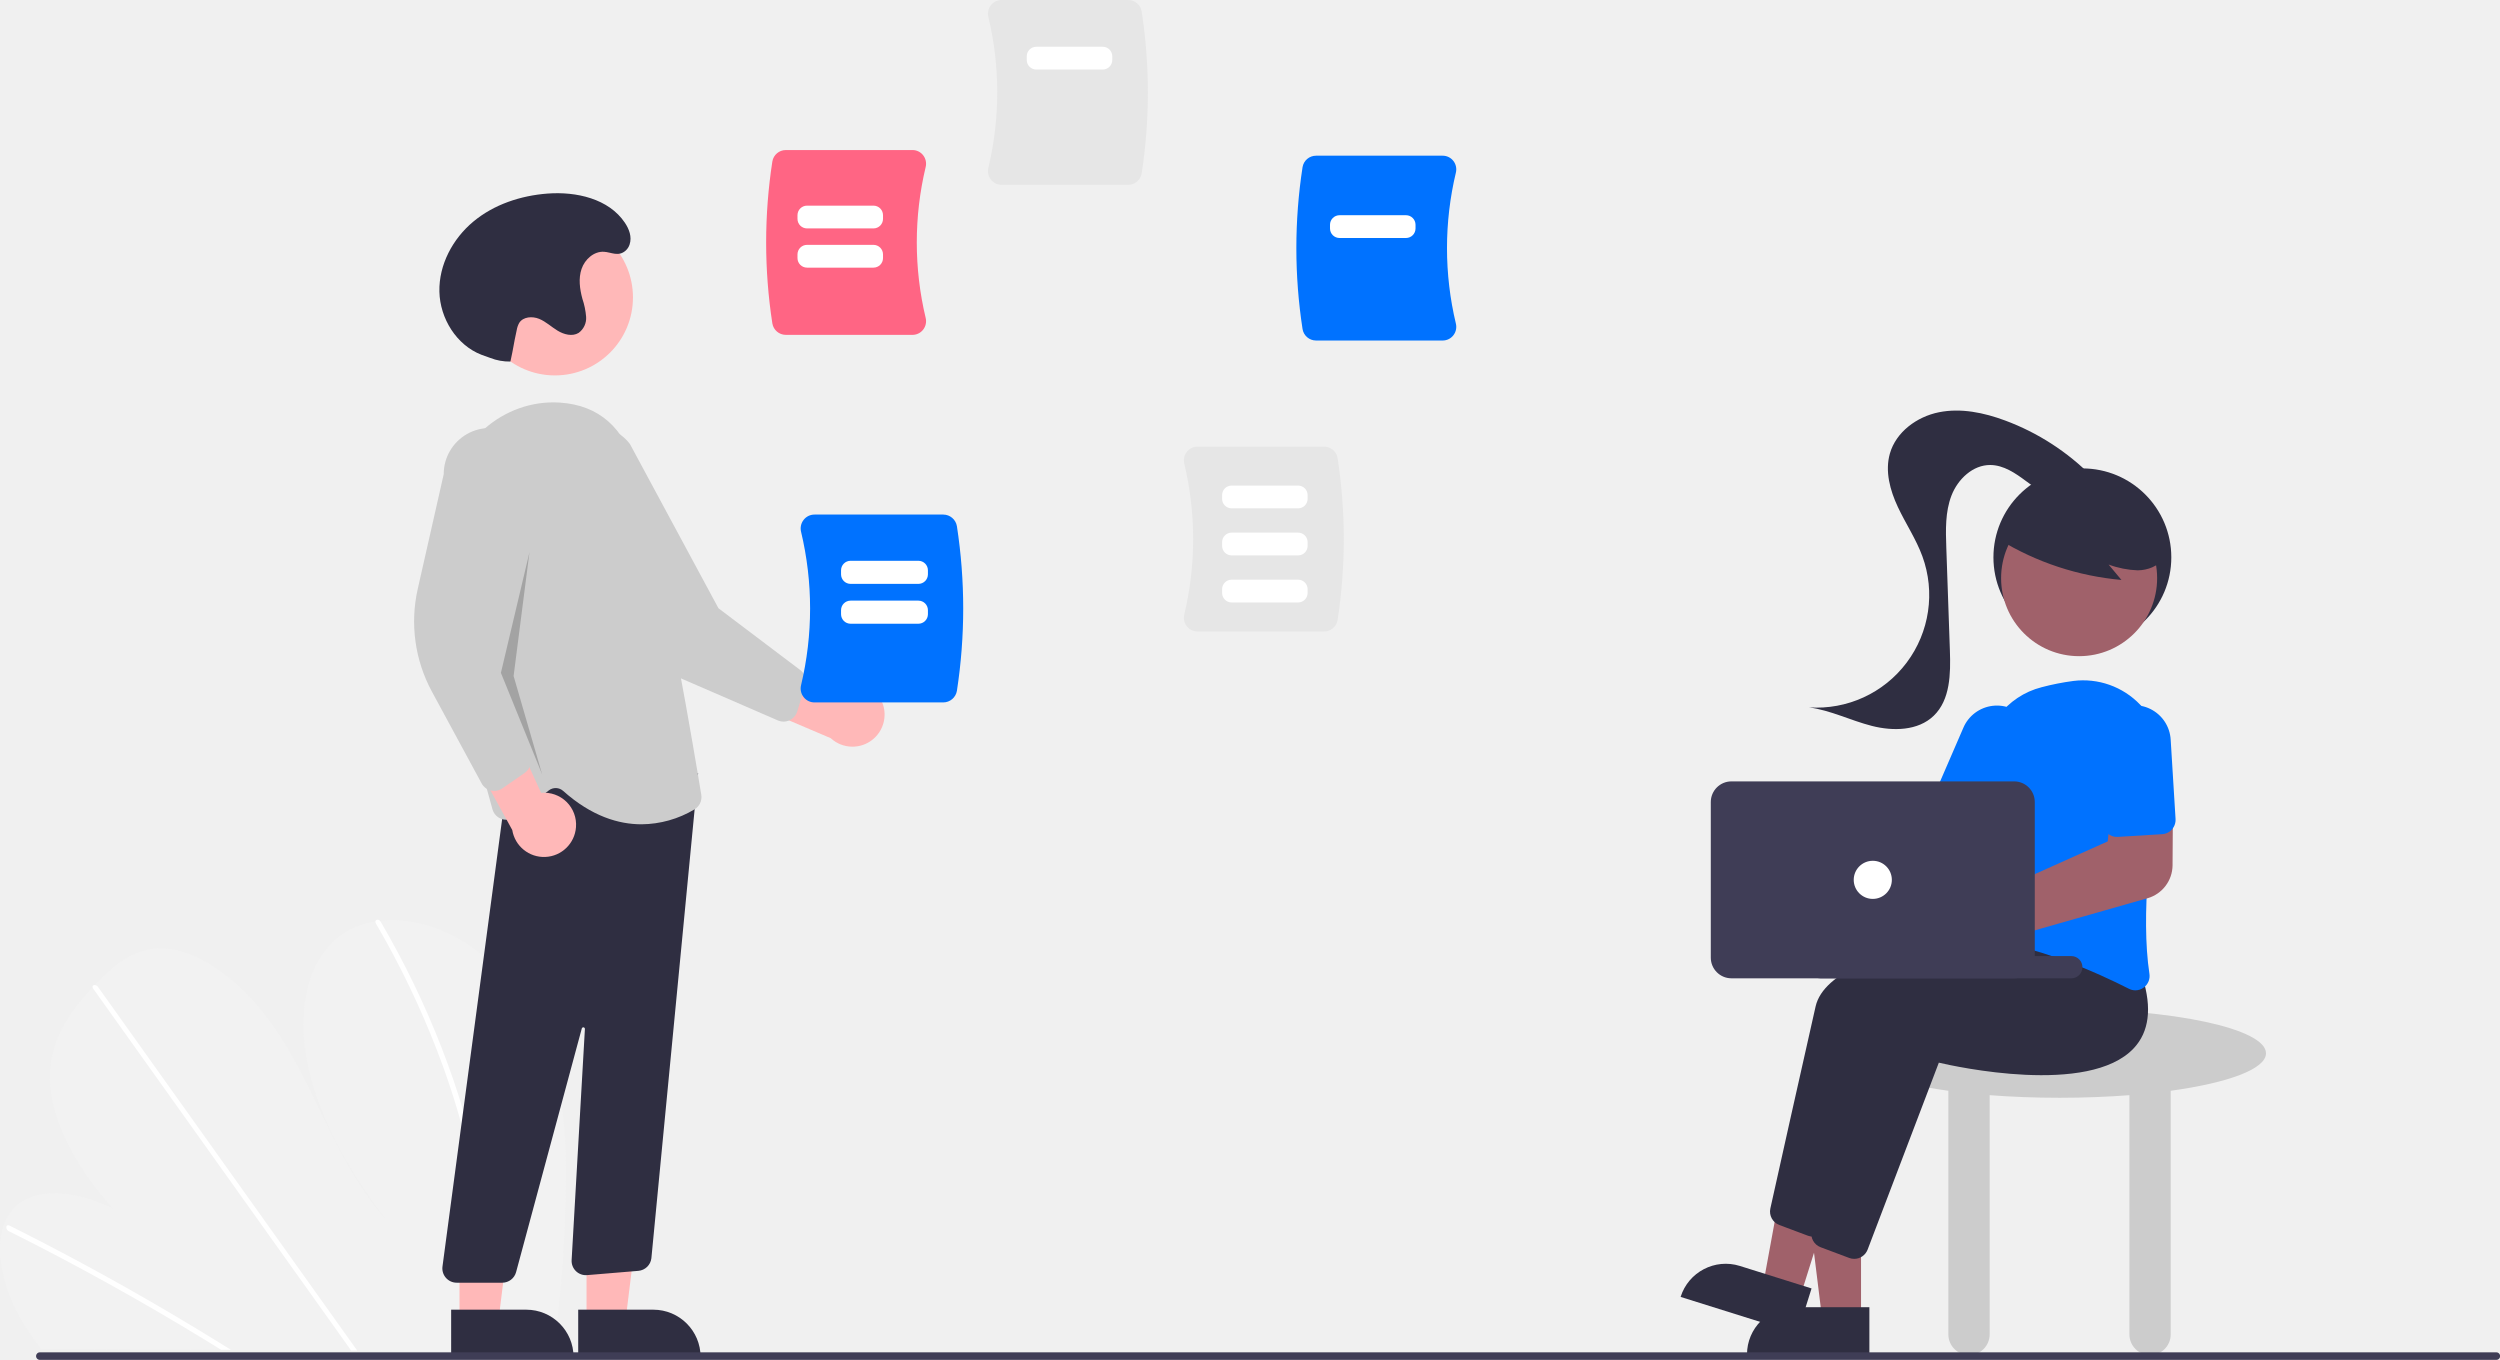
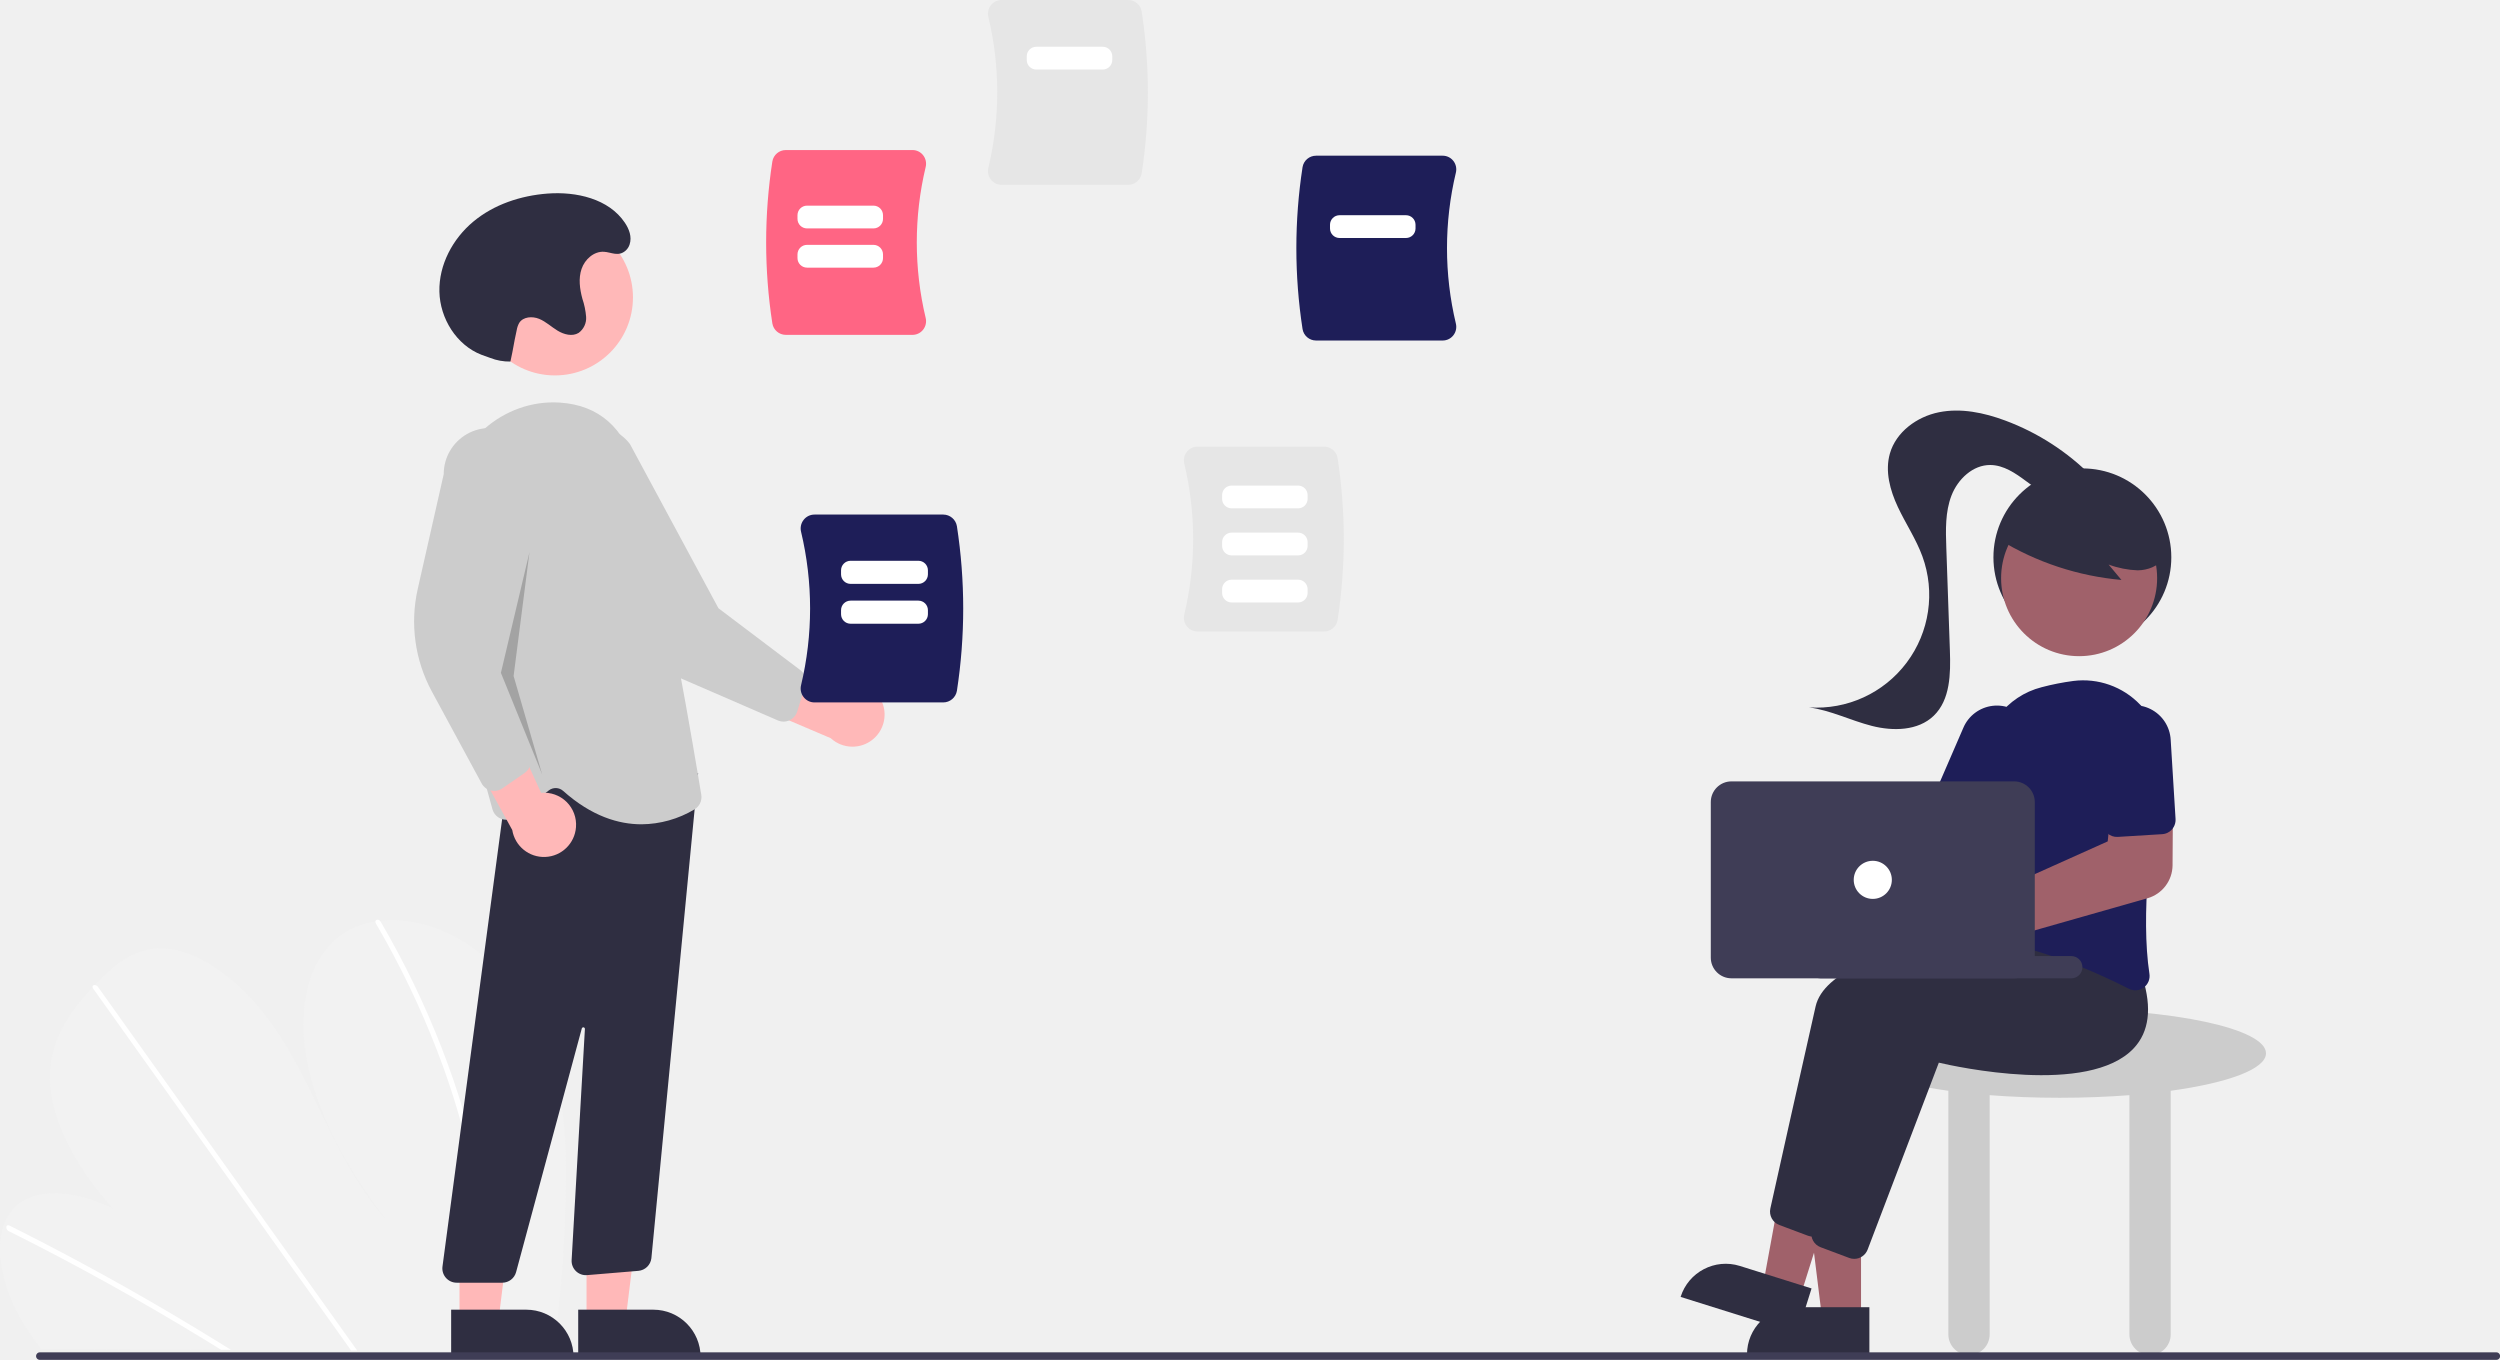
<svg xmlns="http://www.w3.org/2000/svg" id="a2525de1-ea14-4c9e-818b-1d269b9a5d3c" data-name="Layer 1" width="787.067" height="428.128" viewBox="0 0 787.067 428.128">
  <path d="M384.646,608.214a400.444,400.444,0,0,1-3.775,51.455c-.083.599-.173,1.198-.256,1.796l-161.217-.901c-.473-.595-.939-1.197-1.391-1.806-1.505-2.016-2.916-4.089-4.211-6.233-6.224-10.331-9.074-22.427-6.218-30.773l.051-.13a14.644,14.644,0,0,1,2.858-4.966c6.511-7.329,19.674-6.107,31.62-.192-10.715-11.728-19.246-26.528-19.895-39.738-.636-12.885,6.102-22.09,13.41-29.912.24-.259.48-.51.719-.761.116-.129.24-.251.356-.381,5.702-5.961,12.349-11.838,21.97-11.127,10.552.781,22.251,9.619,30.454,19.919,8.203,10.292,13.654,21.984,19.179,33.394,5.532,11.403,11.518,23.098,20.395,32.845-12.024-15.209-21.719-32.513-25.3-49.343s-.429-32.993,10.287-40.92a25.064,25.064,0,0,1,10.979-4.43c.462-.077.932-.139,1.409-.194,9.92-1.129,21.765,2.302,31.842,10.503,11.098,9.03,18.793,22.417,22.621,35.125C384.362,584.153,384.77,596.387,384.646,608.214Z" transform="translate(-206.4667 -235.9361)" fill="#f2f2f2" />
  <path d="M279.168,660.898l-3.083-.017q-1.468-.918-2.95-1.814c-.612-.386-1.23-.758-1.85-1.137q-15.338-9.368-30.869-17.971-15.516-8.611-31.188-16.428a1.292,1.292,0,0,1-.743-1.477.372.372,0,0,1,.051-.108c.146-.274.471-.387.947-.154,1.282.643,2.57,1.285,3.852,1.942q15.715,7.951,31.295,16.696,15.569,8.741,30.961,18.253c.216.131.432.27.648.401C277.218,659.689,278.19,660.293,279.168,660.898Z" transform="translate(-206.4667 -235.9361)" fill="#fff" />
  <path d="M318.917,661.12l-1.906-.011c-.43-.602-.852-1.203-1.282-1.805q-15.152-21.248-30.299-42.497-24.804-34.787-49.592-69.573a1.228,1.228,0,0,1-.214-.42c-.141-.513.236-.815.719-.761a1.448,1.448,0,0,1,1.007.641q13.906,19.508,27.805,39.002,24.674,34.613,49.342,69.218c1.046,1.464,2.092,2.936,3.138,4.4C318.065,659.917,318.494,660.519,318.917,661.12Z" transform="translate(-206.4667 -235.9361)" fill="#fff" />
  <path d="M361.386,650.05c-.097,3.213-.31,6.374-.588,9.506q-.081.899-.162,1.797l-2-.011c.061-.599.122-1.198.176-1.797.423-4.525.723-9.101.763-13.802a192.539,192.539,0,0,0-3.79-38.81,241.645,241.645,0,0,0-11.74-40.321,276.902,276.902,0,0,0-19.208-39.893,1.065,1.065,0,0,1-.177-.709c.083-.57.841-.739,1.409-.194a1.655,1.655,0,0,1,.287.363q1.384,2.38,2.717,4.774a276.709,276.709,0,0,1,18.384,40.033,240.501,240.501,0,0,1,10.944,40.381A189.953,189.953,0,0,1,361.386,650.05Z" transform="translate(-206.4667 -235.9361)" fill="#fff" />
  <path d="M919.865,567.547c0-7.732-29.102-14-65-14s-65,6.268-65,14c0,4.955,11.964,9.306,30,11.794v76.706a6.5,6.5,0,0,0,13,0v-75.324c6.872.532,14.277.824,22,.824s15.128-.292,22-.824v75.324a6.5,6.5,0,0,0,13,0V579.341C907.901,576.853,919.865,572.502,919.865,567.547Z" transform="translate(-206.4667 -235.9361)" fill="#ccc" />
  <circle cx="655.586" cy="175.468" r="28" fill="#2f2e41" />
  <polygon points="585.905 415.034 573.645 415.034 567.813 367.746 585.907 367.746 585.905 415.034" fill="#a0616a" />
  <path d="M564.888,411.531h23.644a0,0,0,0,1,0,0v14.887a0,0,0,0,1,0,0H550.001a0,0,0,0,1,0,0v0A14.887,14.887,0,0,1,564.888,411.531Z" fill="#2f2e41" />
  <polygon points="566.768 408.192 555.07 404.521 563.662 357.656 580.926 363.073 566.768 408.192" fill="#a0616a" />
  <path d="M751.801,635.462h23.644a0,0,0,0,1,0,0v14.887a0,0,0,0,1,0,0H736.914a0,0,0,0,1,0,0v0A14.887,14.887,0,0,1,751.801,635.462Z" transform="translate(20.72246 -432.8544) rotate(17.42262)" fill="#2f2e41" />
  <path d="M777.223,625.26a4.462,4.462,0,0,1-1.572-.286l-9.019-3.382a4.516,4.516,0,0,1-2.814-5.184c2.271-10.21,10.01-44.971,14.247-63.615,5.026-22.115,78.343-26.225,81.461-26.389l.256-.014,8.248,10.364c2.98,9.579,2.036,17.051-2.808,22.208-14.132,15.047-56.327,5.71-61.359,4.528L781.436,622.363A4.513,4.513,0,0,1,777.223,625.26Z" transform="translate(-206.4667 -235.9361)" fill="#2f2e41" />
  <path d="M790.223,632.26a4.462,4.462,0,0,1-1.572-.286l-9.019-3.382a4.516,4.516,0,0,1-2.814-5.184c2.271-10.21,10.01-44.971,14.247-63.615,5.026-22.115,78.343-26.225,81.461-26.389l.256-.014,8.248,10.364c2.98,9.579,2.036,17.051-2.808,22.208-14.132,15.046-56.327,5.71-61.359,4.528L794.436,629.363A4.513,4.513,0,0,1,790.223,632.26Z" transform="translate(-206.4667 -235.9361)" fill="#2f2e41" />
  <path d="M764.128,488.24a10.527,10.527,0,0,1,.885,1.402l49.32,5.196,7.1-9.734,16.091,8.794L823.579,517.52l-60.487-15.423a10.496,10.496,0,1,1,1.036-13.857Z" transform="translate(-206.4667 -235.9361)" fill="#a0616a" />
-   <path d="M878.741,547.722a4.501,4.501,0,0,1-2.05-.501c-9.862-5.015-29.066-13.699-46.875-15.517a4.392,4.392,0,0,1-3.095-1.75,4.519,4.519,0,0,1-.834-3.511c1.607-8.896,5.293-31.547,4.818-49.701a24.596,24.596,0,0,1,18.582-24.468h0A79.866,79.866,0,0,1,859.201,450.321a24.795,24.795,0,0,1,27.559,28.762c-3.176,18.813-6.377,45.09-3.595,63.433a4.507,4.507,0,0,1-1.819,4.349A4.429,4.429,0,0,1,878.741,547.722Z" transform="translate(-206.4667 -235.9361)" fill="#0072ff" />
-   <path d="M831.619,499.871a4.496,4.496,0,0,1-1.787-.373l-12.848-5.562a4.506,4.506,0,0,1-2.342-5.917l9.932-22.942a11.5,11.5,0,1,1,21.107,9.136L835.75,497.155a4.511,4.511,0,0,1-4.131,2.716Z" transform="translate(-206.4667 -235.9361)" fill="#0072ff" />
+   <path d="M878.741,547.722a4.501,4.501,0,0,1-2.05-.501c-9.862-5.015-29.066-13.699-46.875-15.517a4.392,4.392,0,0,1-3.095-1.75,4.519,4.519,0,0,1-.834-3.511c1.607-8.896,5.293-31.547,4.818-49.701a24.596,24.596,0,0,1,18.582-24.468h0A79.866,79.866,0,0,1,859.201,450.321a24.795,24.795,0,0,1,27.559,28.762c-3.176,18.813-6.377,45.09-3.595,63.433a4.507,4.507,0,0,1-1.819,4.349A4.429,4.429,0,0,1,878.741,547.722Z" transform="translate(-206.4667 -235.9361)" fill="#1e1e58" />
+   <path d="M831.619,499.871a4.496,4.496,0,0,1-1.787-.373l-12.848-5.562a4.506,4.506,0,0,1-2.342-5.917l9.932-22.942a11.5,11.5,0,1,1,21.107,9.136L835.75,497.155a4.511,4.511,0,0,1-4.131,2.716Z" transform="translate(-206.4667 -235.9361)" fill="#1e1e58" />
  <circle cx="654.562" cy="182.019" r="24.561" fill="#a0616a" />
  <path d="M836.026,405.888a88.59,88.59,0,0,0,38.326,12.628l-4.04-4.841a29.688,29.688,0,0,0,9.171,1.821c3.13-.049,6.41-1.254,8.186-3.832a9.342,9.342,0,0,0,.625-8.63,17.694,17.694,0,0,0-5.566-6.96,33.139,33.139,0,0,0-30.844-5.512,19.806,19.806,0,0,0-9.212,5.909c-2.328,2.872-6.811,5.432-5.619,8.932Z" transform="translate(-206.4667 -235.9361)" fill="#2f2e41" />
  <path d="M865.158,386.067a75.485,75.485,0,0,0-27.463-17.759c-6.639-2.459-13.865-3.979-20.805-2.582s-13.504,6.198-15.44,13.008c-1.583,5.568.052,11.564,2.509,16.806s5.738,10.102,7.725,15.54a35.468,35.468,0,0,1-35.689,47.562c6.819.914,13.105,4.119,19.771,5.825s14.533,1.59,19.486-3.185c5.241-5.052,5.346-13.267,5.092-20.542q-.565-16.222-1.13-32.445c-.192-5.515-.356-11.208,1.633-16.356s6.716-9.656,12.235-9.609c4.183.035,7.884,2.569,11.239,5.068s6.904,5.165,11.071,5.536,8.923-2.711,8.611-6.883" transform="translate(-206.4667 -235.9361)" fill="#2f2e41" />
  <path d="M819.736,541.413a11.004,11.004,0,1,1,4.242-21.164h0a10.567,10.567,0,0,1,1.312.665l44.741-20.087,1.257-12.134,19.286-.516-.128,20.202a10.88,10.88,0,0,1-7.861,10.343l-52.322,14.893a10.259,10.259,0,0,1-.359,1.019,11.045,11.045,0,0,1-10.167,6.78Z" transform="translate(-206.4667 -235.9361)" fill="#a0616a" />
-   <path d="M888.939,498.08a4.496,4.496,0,0,1-1.762.476l-13.974.859a4.506,4.506,0,0,1-4.768-4.215l-1.534-24.953a11.5,11.5,0,1,1,22.956-1.412l1.534,24.953a4.511,4.511,0,0,1-2.453,4.292Z" transform="translate(-206.4667 -235.9361)" fill="#0072ff" />
+   <path d="M888.939,498.08a4.496,4.496,0,0,1-1.762.476l-13.974.859a4.506,4.506,0,0,1-4.768-4.215l-1.534-24.953a11.5,11.5,0,1,1,22.956-1.412l1.534,24.953a4.511,4.511,0,0,1-2.453,4.292Z" transform="translate(-206.4667 -235.9361)" fill="#1e1e58" />
  <path d="M779.57,536.936h79a3.5,3.5,0,0,1,3.5,3.5v0a3.5,3.5,0,0,1-3.5,3.5h-79a3.5,3.5,0,0,1-3.5-3.5v0A3.5,3.5,0,0,1,779.57,536.936Z" transform="translate(1431.673 844.9361) rotate(180)" fill="#3f3d56" />
  <path d="M745.07,537.436v-49a6.507,6.507,0,0,1,6.5-6.5h89a6.507,6.507,0,0,1,6.5,6.5v49a6.507,6.507,0,0,1-6.5,6.5h-89A6.507,6.507,0,0,1,745.07,537.436Z" transform="translate(-206.4667 -235.9361)" fill="#3f3d56" />
  <circle cx="589.603" cy="277" r="6" fill="#fff" />
  <path d="M483.247,455.273a10.056,10.056,0,0,0-15.32-1.744l-31.754-16.39,1.974,18.464,29.852,12.734a10.11,10.11,0,0,0,15.249-13.064Z" transform="translate(-206.4667 -235.9361)" fill="#ffb8b8" />
  <path d="M455.027,462.706a4.505,4.505,0,0,1-3.669.039L421.196,449.661A46.373,46.373,0,0,1,397.734,426.963l-15.857-33.471a14.497,14.497,0,1,1,22.901-17.781l27.873,51.714,25.737,19.442a4.515,4.515,0,0,1,1.587,4.921l-2.526,8.159a4.506,4.506,0,0,1-1.524,2.211A4.455,4.455,0,0,1,455.027,462.706Z" transform="translate(-206.4667 -235.9361)" fill="#ccc" />
  <circle cx="174.712" cy="93.631" r="24.561" fill="#ffb8b8" />
  <polygon points="184.661 415.827 196.92 415.827 202.753 368.539 184.658 368.539 184.661 415.827" fill="#ffb8b8" />
  <path d="M388.5,648.26h38.531a0,0,0,0,1,0,0v14.887a0,0,0,0,1,0,0H403.387a14.887,14.887,0,0,1-14.887-14.887v0A0,0,0,0,1,388.5,648.26Z" transform="translate(609.0948 1075.452) rotate(179.9974)" fill="#2f2e41" />
  <polygon points="144.661 415.827 156.92 415.827 162.753 368.539 144.658 368.539 144.661 415.827" fill="#ffb8b8" />
  <path d="M348.5,648.26h38.531a0,0,0,0,1,0,0v14.887a0,0,0,0,1,0,0H363.387a14.887,14.887,0,0,1-14.887-14.887v0A0,0,0,0,1,348.5,648.26Z" transform="translate(529.0948 1075.454) rotate(179.9974)" fill="#2f2e41" />
  <path d="M346.847,638.228a4.499,4.499,0,0,1-1.075-3.559l21.465-160.985,53.329,9.057,5.691-3.415L411.539,632.07a4.512,4.512,0,0,1-4.096,3.964l-16.148,1.346a4.499,4.499,0,0,1-4.866-4.742l4.181-72.742a.5.5,0,0,0-.982-.16l-20.683,76.7a4.508,4.508,0,0,1-4.345,3.329h-14.367A4.498,4.498,0,0,1,346.847,638.228Z" transform="translate(-206.4667 -235.9361)" fill="#2f2e41" />
  <path d="M383.779,484.952a3.533,3.533,0,0,0-4.516-.188l-10.662,8.293a4.496,4.496,0,0,1-7.087-2.307c-5.23-18.315-17.078-64.418-14.159-96.866,1.655-18.393,17.537-32.371,35.405-31.198,12.216.814,20.252,7.861,23.886,20.944,8.923,32.122,18.728,91.044,20.603,102.53a4.48,4.48,0,0,1-2.136,4.589A32.939,32.939,0,0,1,408.42,495.447C401.301,495.447,392.765,492.968,383.779,484.952Z" transform="translate(-206.4667 -235.9361)" fill="#ccc" />
  <path d="M387.802,496.379a10.056,10.056,0,0,0-10.979-10.827l-14.872-32.493-9.842,15.747L367.741,497.248a10.11,10.11,0,0,0,20.061-.869Z" transform="translate(-206.4667 -235.9361)" fill="#ffb8b8" />
  <path d="M361.01,484.812a4.505,4.505,0,0,1-2.911-2.233l-15.659-28.909a46.373,46.373,0,0,1-4.454-32.339l8.178-36.123a14.497,14.497,0,1,1,28.993.142l-9.981,57.893,8.254,31.181a4.515,4.515,0,0,1-1.789,4.852l-7.023,4.861a4.506,4.506,0,0,1-2.564.8A4.455,4.455,0,0,1,361.01,484.812Z" transform="translate(-206.4667 -235.9361)" fill="#ccc" />
  <polygon points="166.697 173.828 157.697 211.828 170.697 243.828 161.697 212.828 166.697 173.828" opacity="0.2" />
  <path d="M367.163,349.764a16.538,16.538,0,0,1-6.388-1.156c-.894-.345-1.822-.628-2.715-.973-7.882-3.045-13.074-11.439-13.26-19.887s4.189-16.646,10.685-22.05,14.91-8.177,23.335-8.819c9.075-.691,19.294,1.61,24.365,9.168,1.35,2.012,2.294,4.453,1.494,6.882a4.403,4.403,0,0,1-1.241,1.906c-2.265,2.015-4.522.5-6.831.366-3.173-.184-6.023,2.385-7.048,5.394s-.573,6.322.254,9.391a23.46,23.46,0,0,1,1.182,5.71,5.741,5.741,0,0,1-2.379,5.055c-1.983,1.199-4.587.505-6.571-.692s-3.698-2.86-5.842-3.741-5.022-.685-6.27,1.267a6.935,6.935,0,0,0-.793,2.289c-1.118,5.095-.861,4.795-1.98,9.89Z" transform="translate(-206.4667 -235.9361)" fill="#2f2e41" />
  <path d="M580.115,433.115a4.32,4.32,0,0,1-.807-3.705,102.328,102.328,0,0,0-0-47.525,4.321,4.321,0,0,1,.808-3.705,4.248,4.248,0,0,1,3.355-1.626h39.872a4.302,4.302,0,0,1,4.237,3.606,167.487,167.487,0,0,1,0,50.975,4.302,4.302,0,0,1-4.237,3.606H583.47A4.248,4.248,0,0,1,580.115,433.115Z" transform="translate(-206.4667 -235.9361)" fill="#e6e6e6" />
  <path d="M518.434,292.497a4.318,4.318,0,0,1-.807-3.705,102.332,102.332,0,0,0,0-47.525,4.318,4.318,0,0,1,.807-3.705,4.247,4.247,0,0,1,3.355-1.626h39.873a4.303,4.303,0,0,1,4.237,3.606,167.487,167.487,0,0,1,0,50.975,4.303,4.303,0,0,1-4.237,3.606H521.789A4.247,4.247,0,0,1,518.434,292.497Z" transform="translate(-206.4667 -235.9361)" fill="#e6e6e6" />
-   <path d="M616.545,339.535a167.487,167.487,0,0,1,0-50.975,4.302,4.302,0,0,1,4.237-3.606h39.873a4.247,4.247,0,0,1,3.355,1.626,4.319,4.319,0,0,1,.807,3.705,102.328,102.328,0,0,0-0,47.525,4.318,4.318,0,0,1-.807,3.705,4.247,4.247,0,0,1-3.355,1.626H620.782A4.302,4.302,0,0,1,616.545,339.535Z" transform="translate(-206.4667 -235.9361)" fill="#0072ff" />
+   <path d="M616.545,339.535a167.487,167.487,0,0,1,0-50.975,4.302,4.302,0,0,1,4.237-3.606h39.873a4.247,4.247,0,0,1,3.355,1.626,4.319,4.319,0,0,1,.807,3.705,102.328,102.328,0,0,0-0,47.525,4.318,4.318,0,0,1-.807,3.705,4.247,4.247,0,0,1-3.355,1.626H620.782A4.302,4.302,0,0,1,616.545,339.535Z" transform="translate(-206.4667 -235.9361)" fill="#1e1e58" />
  <path d="M449.622,337.755a167.506,167.506,0,0,1,0-50.975,4.303,4.303,0,0,1,4.237-3.606h39.873a4.247,4.247,0,0,1,3.355,1.626,4.319,4.319,0,0,1,.807,3.705,102.328,102.328,0,0,0-0,47.525,4.318,4.318,0,0,1-.807,3.705,4.247,4.247,0,0,1-3.355,1.626H453.86A4.303,4.303,0,0,1,449.622,337.755Z" transform="translate(-206.4667 -235.9361)" fill="#ff6584" />
-   <path d="M459.484,455.426a4.391,4.391,0,0,1-.821-3.766,104.001,104.001,0,0,0-0-48.306,4.392,4.392,0,0,1,.821-3.766,4.318,4.318,0,0,1,3.41-1.652H503.422a4.373,4.373,0,0,1,4.307,3.665,170.238,170.238,0,0,1,0,51.813,4.373,4.373,0,0,1-4.307,3.665H462.895A4.318,4.318,0,0,1,459.484,455.426Z" transform="translate(-206.4667 -235.9361)" fill="#0072ff" />
+   <path d="M459.484,455.426a4.391,4.391,0,0,1-.821-3.766,104.001,104.001,0,0,0-0-48.306,4.392,4.392,0,0,1,.821-3.766,4.318,4.318,0,0,1,3.41-1.652H503.422a4.373,4.373,0,0,1,4.307,3.665,170.238,170.238,0,0,1,0,51.813,4.373,4.373,0,0,1-4.307,3.665H462.895A4.318,4.318,0,0,1,459.484,455.426Z" transform="translate(-206.4667 -235.9361)" fill="#1e1e58" />
  <path d="M219.049,664.064h773.294a1.191,1.191,0,1,0,0-2.381h-773.294a1.191,1.191,0,1,0,0,2.381Z" transform="translate(-206.4667 -235.9361)" fill="#3f3d56" />
  <path d="M495.601,419.758H474.252a3.003,3.003,0,0,1-3-3V415.484a3.003,3.003,0,0,1,3-3h21.349a3.003,3.003,0,0,1,3,3v1.274A3.003,3.003,0,0,1,495.601,419.758Z" transform="translate(-206.4667 -235.9361)" fill="#fff" />
  <path d="M495.601,432.305H474.252a3.003,3.003,0,0,1-3-3v-1.274a3.003,3.003,0,0,1,3-3h21.349a3.003,3.003,0,0,1,3,3v1.274A3.003,3.003,0,0,1,495.601,432.305Z" transform="translate(-206.4667 -235.9361)" fill="#fff" />
  <path d="M481.462,307.85H460.538a3.003,3.003,0,0,1-3-3v-1.172a3.003,3.003,0,0,1,3-3H481.462a3.003,3.003,0,0,1,3,3v1.172A3.003,3.003,0,0,1,481.462,307.85Z" transform="translate(-206.4667 -235.9361)" fill="#fff" />
  <path d="M615.141,395.98H594.218a3.003,3.003,0,0,1-3-3v-1.172a3.003,3.003,0,0,1,3-3h20.923a3.003,3.003,0,0,1,3,3v1.172A3.003,3.003,0,0,1,615.141,395.98Z" transform="translate(-206.4667 -235.9361)" fill="#fff" />
  <path d="M615.141,410.793H594.218a3.003,3.003,0,0,1-3-3v-1.172a3.003,3.003,0,0,1,3-3h20.923a3.003,3.003,0,0,1,3,3v1.172A3.003,3.003,0,0,1,615.141,410.793Z" transform="translate(-206.4667 -235.9361)" fill="#fff" />
  <path d="M615.141,425.607H594.218a3.003,3.003,0,0,1-3-3V421.434a3.003,3.003,0,0,1,3-3h20.923a3.003,3.003,0,0,1,3,3v1.172A3.003,3.003,0,0,1,615.141,425.607Z" transform="translate(-206.4667 -235.9361)" fill="#fff" />
  <path d="M481.462,320.195H460.538a3.003,3.003,0,0,1-3-3v-1.172a3.003,3.003,0,0,1,3-3H481.462a3.003,3.003,0,0,1,3,3v1.172A3.003,3.003,0,0,1,481.462,320.195Z" transform="translate(-206.4667 -235.9361)" fill="#fff" />
  <path d="M553.639,257.831H532.716a3.003,3.003,0,0,1-3-3v-1.172a3.003,3.003,0,0,1,3-3H553.639a3.003,3.003,0,0,1,3,3v1.172A3.003,3.003,0,0,1,553.639,257.831Z" transform="translate(-206.4667 -235.9361)" fill="#fff" />
  <path d="M649.113,310.865H628.189a3.003,3.003,0,0,1-3-3V306.692a3.003,3.003,0,0,1,3-3h20.924a3.003,3.003,0,0,1,3,3v1.172A3.003,3.003,0,0,1,649.113,310.865Z" transform="translate(-206.4667 -235.9361)" fill="#fff" />
</svg>
